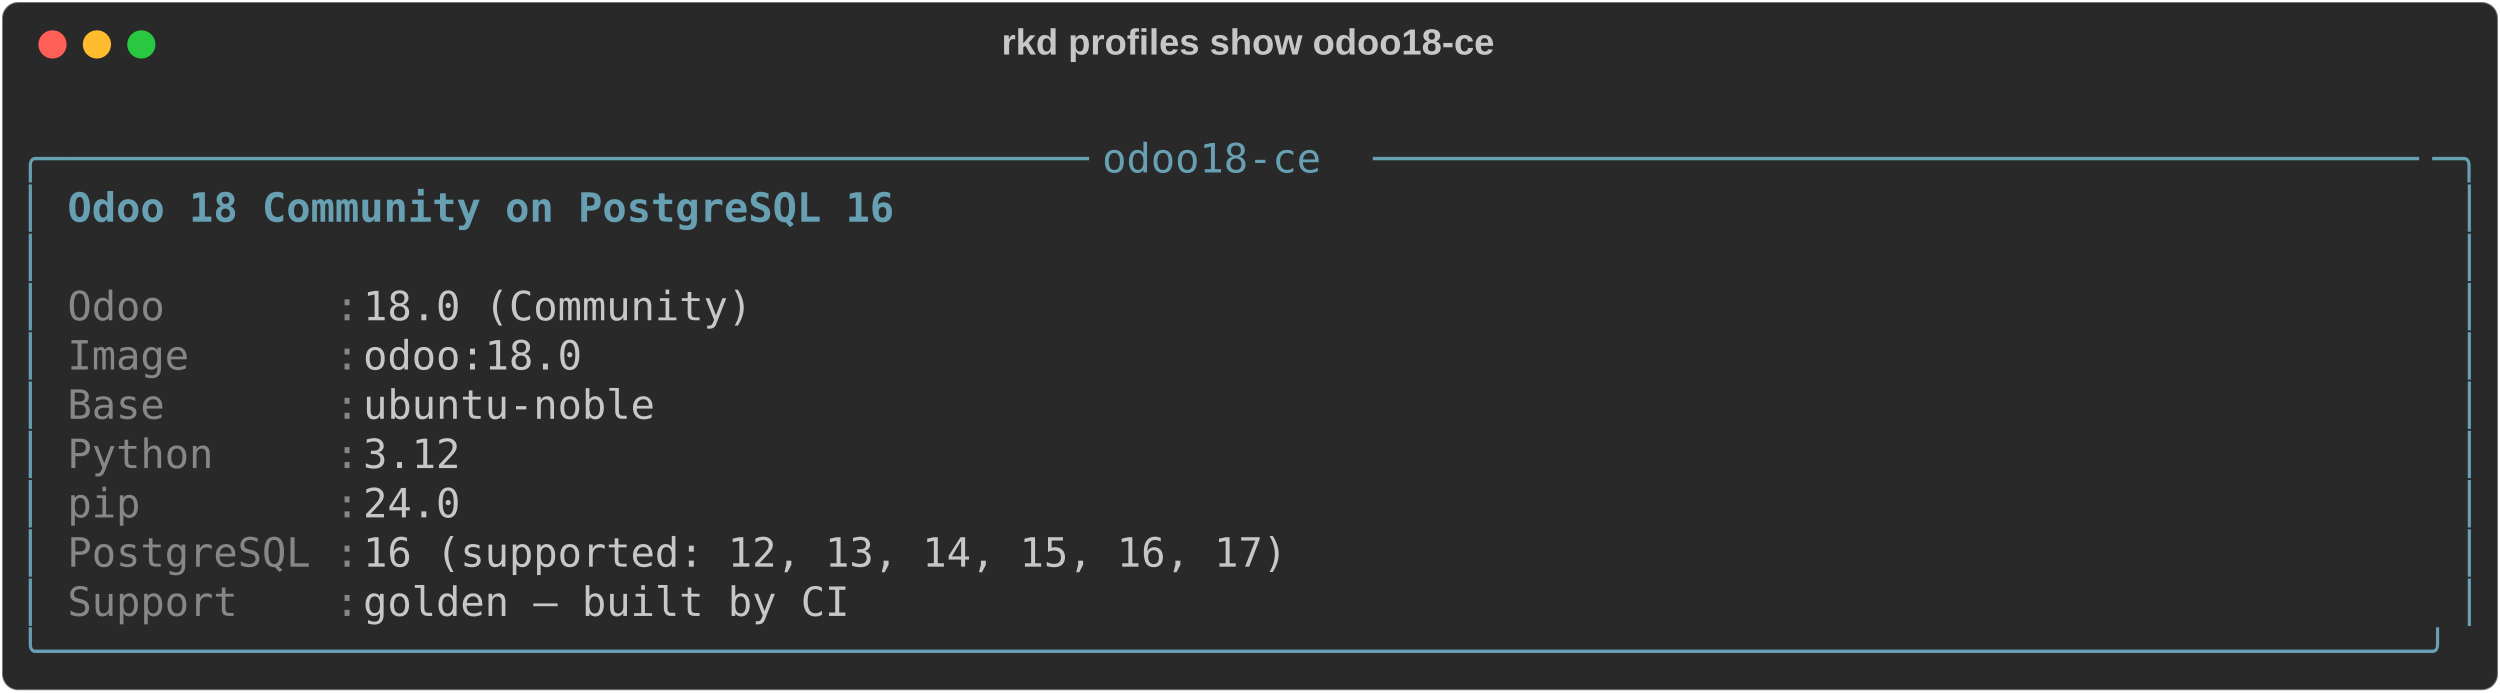
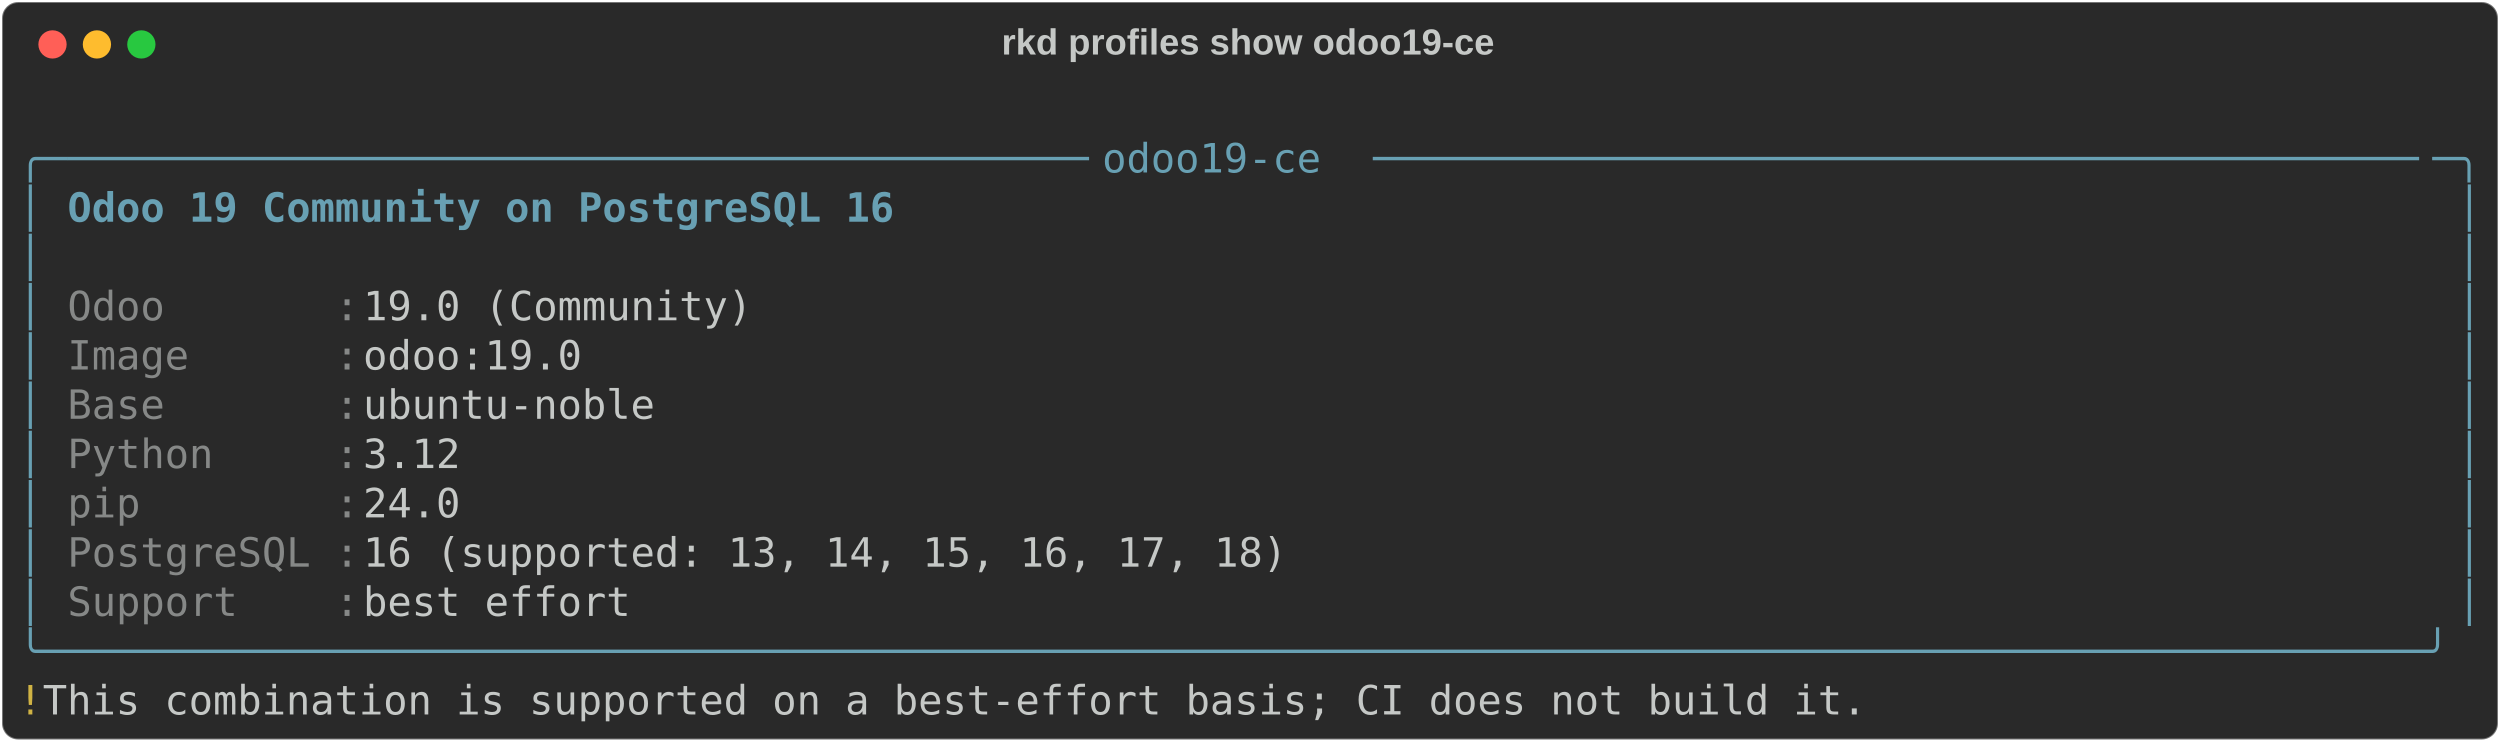
- <svg xmlns="http://www.w3.org/2000/svg" class="rich-terminal" viewBox="0 0 1238 342.8">
+ <svg xmlns="http://www.w3.org/2000/svg" class="rich-terminal" viewBox="0 0 1238 367.2">
  <style>

    @font-face {
        font-family: "Fira Code";
        src: local("FiraCode-Regular"),
                url("https://cdnjs.cloudflare.com/ajax/libs/firacode/6.2.0/woff2/FiraCode-Regular.woff2") format("woff2"),
                url("https://cdnjs.cloudflare.com/ajax/libs/firacode/6.2.0/woff/FiraCode-Regular.woff") format("woff");
        font-style: normal;
        font-weight: 400;
    }
    @font-face {
        font-family: "Fira Code";
        src: local("FiraCode-Bold"),
                url("https://cdnjs.cloudflare.com/ajax/libs/firacode/6.2.0/woff2/FiraCode-Bold.woff2") format("woff2"),
                url("https://cdnjs.cloudflare.com/ajax/libs/firacode/6.2.0/woff/FiraCode-Bold.woff") format("woff");
        font-style: bold;
        font-weight: 700;
    }

-     .terminal-400843077-matrix {
+     .terminal-2722601813-matrix {
        font-family: Fira Code, monospace;
        font-size: 20px;
        line-height: 24.4px;
        font-variant-east-asian: full-width;
    }

-     .terminal-400843077-title {
+     .terminal-2722601813-title {
        font-size: 18px;
        font-weight: bold;
        font-family: arial;
    }

-     .terminal-400843077-r1 { fill: #c5c8c6 }
- .terminal-400843077-r2 { fill: #68a0b3 }
- .terminal-400843077-r3 { fill: #68a0b3;font-weight: bold }
- .terminal-400843077-r4 { fill: #868887 }
+     .terminal-2722601813-r1 { fill: #c5c8c6 }
+ .terminal-2722601813-r2 { fill: #68a0b3 }
+ .terminal-2722601813-r3 { fill: #68a0b3;font-weight: bold }
+ .terminal-2722601813-r4 { fill: #868887 }
+ .terminal-2722601813-r5 { fill: #d0b344 }
    </style>
  <defs>
-     <clipPath id="terminal-400843077-clip-terminal">
-       <rect x="0" y="0" width="1219.0" height="291.8" />
+     <clipPath id="terminal-2722601813-clip-terminal">
+       <rect x="0" y="0" width="1219.0" height="316.2" />
    </clipPath>
-     <clipPath id="terminal-400843077-line-0">
+     <clipPath id="terminal-2722601813-line-0">
      <rect x="0" y="1.5" width="1220" height="24.65" />
    </clipPath>
-     <clipPath id="terminal-400843077-line-1">
+     <clipPath id="terminal-2722601813-line-1">
      <rect x="0" y="25.9" width="1220" height="24.65" />
    </clipPath>
-     <clipPath id="terminal-400843077-line-2">
+     <clipPath id="terminal-2722601813-line-2">
      <rect x="0" y="50.3" width="1220" height="24.65" />
    </clipPath>
-     <clipPath id="terminal-400843077-line-3">
+     <clipPath id="terminal-2722601813-line-3">
      <rect x="0" y="74.7" width="1220" height="24.65" />
    </clipPath>
-     <clipPath id="terminal-400843077-line-4">
+     <clipPath id="terminal-2722601813-line-4">
      <rect x="0" y="99.1" width="1220" height="24.65" />
    </clipPath>
-     <clipPath id="terminal-400843077-line-5">
+     <clipPath id="terminal-2722601813-line-5">
      <rect x="0" y="123.5" width="1220" height="24.65" />
    </clipPath>
-     <clipPath id="terminal-400843077-line-6">
+     <clipPath id="terminal-2722601813-line-6">
      <rect x="0" y="147.9" width="1220" height="24.65" />
    </clipPath>
-     <clipPath id="terminal-400843077-line-7">
+     <clipPath id="terminal-2722601813-line-7">
      <rect x="0" y="172.3" width="1220" height="24.65" />
    </clipPath>
-     <clipPath id="terminal-400843077-line-8">
+     <clipPath id="terminal-2722601813-line-8">
      <rect x="0" y="196.7" width="1220" height="24.65" />
    </clipPath>
-     <clipPath id="terminal-400843077-line-9">
+     <clipPath id="terminal-2722601813-line-9">
      <rect x="0" y="221.1" width="1220" height="24.65" />
    </clipPath>
-     <clipPath id="terminal-400843077-line-10">
+     <clipPath id="terminal-2722601813-line-10">
      <rect x="0" y="245.5" width="1220" height="24.65" />
    </clipPath>
+     <clipPath id="terminal-2722601813-line-11">
+       <rect x="0" y="269.9" width="1220" height="24.65" />
+     </clipPath>
  </defs>
-   <rect fill="#292929" stroke="rgba(255,255,255,0.35)" stroke-width="1" x="1" y="1" width="1236" height="340.8" rx="8" />
-   <text class="terminal-400843077-title" fill="#c5c8c6" text-anchor="middle" x="618" y="27">rkd profiles show odoo18-ce</text>
+   <rect fill="#292929" stroke="rgba(255,255,255,0.35)" stroke-width="1" x="1" y="1" width="1236" height="365.2" rx="8" />
+   <text class="terminal-2722601813-title" fill="#c5c8c6" text-anchor="middle" x="618" y="27">rkd profiles show odoo19-ce</text>
  <g transform="translate(26,22)">
    <circle cx="0" cy="0" r="7" fill="#ff5f57" />
    <circle cx="22" cy="0" r="7" fill="#febc2e" />
    <circle cx="44" cy="0" r="7" fill="#28c840" />
  </g>
-   <g transform="translate(9, 41)" clip-path="url(#terminal-400843077-clip-terminal)">
-     <g class="terminal-400843077-matrix">
-       <text class="terminal-400843077-r1" x="1220" y="20" textLength="12.2" clip-path="url(#terminal-400843077-line-0)">
+   <g transform="translate(9, 41)" clip-path="url(#terminal-2722601813-clip-terminal)">
+     <g class="terminal-2722601813-matrix">
+       <text class="terminal-2722601813-r1" x="1220" y="20" textLength="12.2" clip-path="url(#terminal-2722601813-line-0)">
</text>
-       <text class="terminal-400843077-r2" x="0" y="44.4" textLength="24.4" clip-path="url(#terminal-400843077-line-1)">╭─</text>
-       <text class="terminal-400843077-r2" x="24.4" y="44.4" textLength="512.4" clip-path="url(#terminal-400843077-line-1)">──────────────────────────────────────────</text>
-       <text class="terminal-400843077-r2" x="536.8" y="44.4" textLength="134.2" clip-path="url(#terminal-400843077-line-1)"> odoo18-ce </text>
-       <text class="terminal-400843077-r2" x="671" y="44.4" textLength="524.6" clip-path="url(#terminal-400843077-line-1)">───────────────────────────────────────────</text>
-       <text class="terminal-400843077-r2" x="1195.6" y="44.4" textLength="24.4" clip-path="url(#terminal-400843077-line-1)">─╮</text>
-       <text class="terminal-400843077-r1" x="1220" y="44.4" textLength="12.2" clip-path="url(#terminal-400843077-line-1)">
+       <text class="terminal-2722601813-r2" x="0" y="44.4" textLength="24.4" clip-path="url(#terminal-2722601813-line-1)">╭─</text>
+       <text class="terminal-2722601813-r2" x="24.4" y="44.4" textLength="512.4" clip-path="url(#terminal-2722601813-line-1)">──────────────────────────────────────────</text>
+       <text class="terminal-2722601813-r2" x="536.8" y="44.4" textLength="134.2" clip-path="url(#terminal-2722601813-line-1)"> odoo19-ce </text>
+       <text class="terminal-2722601813-r2" x="671" y="44.4" textLength="524.6" clip-path="url(#terminal-2722601813-line-1)">───────────────────────────────────────────</text>
+       <text class="terminal-2722601813-r2" x="1195.6" y="44.4" textLength="24.4" clip-path="url(#terminal-2722601813-line-1)">─╮</text>
+       <text class="terminal-2722601813-r1" x="1220" y="44.4" textLength="12.2" clip-path="url(#terminal-2722601813-line-1)">
</text>
-       <text class="terminal-400843077-r2" x="0" y="68.8" textLength="12.2" clip-path="url(#terminal-400843077-line-2)">│</text>
-       <text class="terminal-400843077-r3" x="24.4" y="68.8" textLength="414.8" clip-path="url(#terminal-400843077-line-2)">Odoo 18 Community on PostgreSQL 16</text>
-       <text class="terminal-400843077-r2" x="1207.8" y="68.8" textLength="12.2" clip-path="url(#terminal-400843077-line-2)">│</text>
-       <text class="terminal-400843077-r1" x="1220" y="68.8" textLength="12.2" clip-path="url(#terminal-400843077-line-2)">
+       <text class="terminal-2722601813-r2" x="0" y="68.8" textLength="12.2" clip-path="url(#terminal-2722601813-line-2)">│</text>
+       <text class="terminal-2722601813-r3" x="24.4" y="68.8" textLength="414.8" clip-path="url(#terminal-2722601813-line-2)">Odoo 19 Community on PostgreSQL 16</text>
+       <text class="terminal-2722601813-r2" x="1207.8" y="68.8" textLength="12.2" clip-path="url(#terminal-2722601813-line-2)">│</text>
+       <text class="terminal-2722601813-r1" x="1220" y="68.8" textLength="12.2" clip-path="url(#terminal-2722601813-line-2)">
</text>
-       <text class="terminal-400843077-r2" x="0" y="93.2" textLength="12.2" clip-path="url(#terminal-400843077-line-3)">│</text>
-       <text class="terminal-400843077-r2" x="1207.8" y="93.2" textLength="12.2" clip-path="url(#terminal-400843077-line-3)">│</text>
-       <text class="terminal-400843077-r1" x="1220" y="93.2" textLength="12.2" clip-path="url(#terminal-400843077-line-3)">
+       <text class="terminal-2722601813-r2" x="0" y="93.2" textLength="12.2" clip-path="url(#terminal-2722601813-line-3)">│</text>
+       <text class="terminal-2722601813-r2" x="1207.8" y="93.2" textLength="12.2" clip-path="url(#terminal-2722601813-line-3)">│</text>
+       <text class="terminal-2722601813-r1" x="1220" y="93.2" textLength="12.2" clip-path="url(#terminal-2722601813-line-3)">
</text>
-       <text class="terminal-400843077-r2" x="0" y="117.6" textLength="12.2" clip-path="url(#terminal-400843077-line-4)">│</text>
-       <text class="terminal-400843077-r4" x="24.4" y="117.6" textLength="146.4" clip-path="url(#terminal-400843077-line-4)">Odoo       :</text>
-       <text class="terminal-400843077-r1" x="170.8" y="117.6" textLength="1037" clip-path="url(#terminal-400843077-line-4)"> 18.0 (Community)                                                                    </text>
-       <text class="terminal-400843077-r2" x="1207.8" y="117.6" textLength="12.2" clip-path="url(#terminal-400843077-line-4)">│</text>
-       <text class="terminal-400843077-r1" x="1220" y="117.6" textLength="12.2" clip-path="url(#terminal-400843077-line-4)">
+       <text class="terminal-2722601813-r2" x="0" y="117.6" textLength="12.2" clip-path="url(#terminal-2722601813-line-4)">│</text>
+       <text class="terminal-2722601813-r4" x="24.4" y="117.6" textLength="146.4" clip-path="url(#terminal-2722601813-line-4)">Odoo       :</text>
+       <text class="terminal-2722601813-r1" x="170.8" y="117.6" textLength="1037" clip-path="url(#terminal-2722601813-line-4)"> 19.0 (Community)                                                                    </text>
+       <text class="terminal-2722601813-r2" x="1207.8" y="117.6" textLength="12.2" clip-path="url(#terminal-2722601813-line-4)">│</text>
+       <text class="terminal-2722601813-r1" x="1220" y="117.6" textLength="12.2" clip-path="url(#terminal-2722601813-line-4)">
</text>
-       <text class="terminal-400843077-r2" x="0" y="142" textLength="12.2" clip-path="url(#terminal-400843077-line-5)">│</text>
-       <text class="terminal-400843077-r4" x="24.4" y="142" textLength="146.4" clip-path="url(#terminal-400843077-line-5)">Image      :</text>
-       <text class="terminal-400843077-r1" x="170.8" y="142" textLength="1037" clip-path="url(#terminal-400843077-line-5)"> odoo:18.0                                                                           </text>
-       <text class="terminal-400843077-r2" x="1207.8" y="142" textLength="12.2" clip-path="url(#terminal-400843077-line-5)">│</text>
-       <text class="terminal-400843077-r1" x="1220" y="142" textLength="12.2" clip-path="url(#terminal-400843077-line-5)">
+       <text class="terminal-2722601813-r2" x="0" y="142" textLength="12.2" clip-path="url(#terminal-2722601813-line-5)">│</text>
+       <text class="terminal-2722601813-r4" x="24.4" y="142" textLength="146.4" clip-path="url(#terminal-2722601813-line-5)">Image      :</text>
+       <text class="terminal-2722601813-r1" x="170.8" y="142" textLength="1037" clip-path="url(#terminal-2722601813-line-5)"> odoo:19.0                                                                           </text>
+       <text class="terminal-2722601813-r2" x="1207.8" y="142" textLength="12.2" clip-path="url(#terminal-2722601813-line-5)">│</text>
+       <text class="terminal-2722601813-r1" x="1220" y="142" textLength="12.2" clip-path="url(#terminal-2722601813-line-5)">
</text>
-       <text class="terminal-400843077-r2" x="0" y="166.4" textLength="12.2" clip-path="url(#terminal-400843077-line-6)">│</text>
-       <text class="terminal-400843077-r4" x="24.4" y="166.4" textLength="146.4" clip-path="url(#terminal-400843077-line-6)">Base       :</text>
-       <text class="terminal-400843077-r1" x="170.8" y="166.4" textLength="1037" clip-path="url(#terminal-400843077-line-6)"> ubuntu-noble                                                                        </text>
-       <text class="terminal-400843077-r2" x="1207.8" y="166.4" textLength="12.2" clip-path="url(#terminal-400843077-line-6)">│</text>
-       <text class="terminal-400843077-r1" x="1220" y="166.4" textLength="12.2" clip-path="url(#terminal-400843077-line-6)">
+       <text class="terminal-2722601813-r2" x="0" y="166.4" textLength="12.2" clip-path="url(#terminal-2722601813-line-6)">│</text>
+       <text class="terminal-2722601813-r4" x="24.4" y="166.4" textLength="146.4" clip-path="url(#terminal-2722601813-line-6)">Base       :</text>
+       <text class="terminal-2722601813-r1" x="170.8" y="166.4" textLength="1037" clip-path="url(#terminal-2722601813-line-6)"> ubuntu-noble                                                                        </text>
+       <text class="terminal-2722601813-r2" x="1207.8" y="166.4" textLength="12.2" clip-path="url(#terminal-2722601813-line-6)">│</text>
+       <text class="terminal-2722601813-r1" x="1220" y="166.4" textLength="12.2" clip-path="url(#terminal-2722601813-line-6)">
</text>
-       <text class="terminal-400843077-r2" x="0" y="190.8" textLength="12.2" clip-path="url(#terminal-400843077-line-7)">│</text>
-       <text class="terminal-400843077-r4" x="24.4" y="190.8" textLength="146.4" clip-path="url(#terminal-400843077-line-7)">Python     :</text>
-       <text class="terminal-400843077-r1" x="170.8" y="190.8" textLength="1037" clip-path="url(#terminal-400843077-line-7)"> 3.12                                                                                </text>
-       <text class="terminal-400843077-r2" x="1207.8" y="190.8" textLength="12.2" clip-path="url(#terminal-400843077-line-7)">│</text>
-       <text class="terminal-400843077-r1" x="1220" y="190.8" textLength="12.2" clip-path="url(#terminal-400843077-line-7)">
+       <text class="terminal-2722601813-r2" x="0" y="190.8" textLength="12.2" clip-path="url(#terminal-2722601813-line-7)">│</text>
+       <text class="terminal-2722601813-r4" x="24.4" y="190.8" textLength="146.4" clip-path="url(#terminal-2722601813-line-7)">Python     :</text>
+       <text class="terminal-2722601813-r1" x="170.8" y="190.8" textLength="1037" clip-path="url(#terminal-2722601813-line-7)"> 3.12                                                                                </text>
+       <text class="terminal-2722601813-r2" x="1207.8" y="190.8" textLength="12.2" clip-path="url(#terminal-2722601813-line-7)">│</text>
+       <text class="terminal-2722601813-r1" x="1220" y="190.8" textLength="12.2" clip-path="url(#terminal-2722601813-line-7)">
</text>
-       <text class="terminal-400843077-r2" x="0" y="215.2" textLength="12.2" clip-path="url(#terminal-400843077-line-8)">│</text>
-       <text class="terminal-400843077-r4" x="24.4" y="215.2" textLength="146.4" clip-path="url(#terminal-400843077-line-8)">pip        :</text>
-       <text class="terminal-400843077-r1" x="170.8" y="215.2" textLength="1037" clip-path="url(#terminal-400843077-line-8)"> 24.0                                                                                </text>
-       <text class="terminal-400843077-r2" x="1207.8" y="215.2" textLength="12.2" clip-path="url(#terminal-400843077-line-8)">│</text>
-       <text class="terminal-400843077-r1" x="1220" y="215.2" textLength="12.2" clip-path="url(#terminal-400843077-line-8)">
+       <text class="terminal-2722601813-r2" x="0" y="215.2" textLength="12.2" clip-path="url(#terminal-2722601813-line-8)">│</text>
+       <text class="terminal-2722601813-r4" x="24.4" y="215.2" textLength="146.4" clip-path="url(#terminal-2722601813-line-8)">pip        :</text>
+       <text class="terminal-2722601813-r1" x="170.8" y="215.2" textLength="1037" clip-path="url(#terminal-2722601813-line-8)"> 24.0                                                                                </text>
+       <text class="terminal-2722601813-r2" x="1207.8" y="215.2" textLength="12.2" clip-path="url(#terminal-2722601813-line-8)">│</text>
+       <text class="terminal-2722601813-r1" x="1220" y="215.2" textLength="12.2" clip-path="url(#terminal-2722601813-line-8)">
</text>
-       <text class="terminal-400843077-r2" x="0" y="239.6" textLength="12.2" clip-path="url(#terminal-400843077-line-9)">│</text>
-       <text class="terminal-400843077-r4" x="24.4" y="239.6" textLength="146.4" clip-path="url(#terminal-400843077-line-9)">PostgreSQL :</text>
-       <text class="terminal-400843077-r1" x="170.8" y="239.6" textLength="1037" clip-path="url(#terminal-400843077-line-9)"> 16 (supported: 12, 13, 14, 15, 16, 17)                                              </text>
-       <text class="terminal-400843077-r2" x="1207.8" y="239.6" textLength="12.2" clip-path="url(#terminal-400843077-line-9)">│</text>
-       <text class="terminal-400843077-r1" x="1220" y="239.6" textLength="12.2" clip-path="url(#terminal-400843077-line-9)">
+       <text class="terminal-2722601813-r2" x="0" y="239.6" textLength="12.2" clip-path="url(#terminal-2722601813-line-9)">│</text>
+       <text class="terminal-2722601813-r4" x="24.4" y="239.6" textLength="146.4" clip-path="url(#terminal-2722601813-line-9)">PostgreSQL :</text>
+       <text class="terminal-2722601813-r1" x="170.8" y="239.6" textLength="1037" clip-path="url(#terminal-2722601813-line-9)"> 16 (supported: 13, 14, 15, 16, 17, 18)                                              </text>
+       <text class="terminal-2722601813-r2" x="1207.8" y="239.6" textLength="12.2" clip-path="url(#terminal-2722601813-line-9)">│</text>
+       <text class="terminal-2722601813-r1" x="1220" y="239.6" textLength="12.2" clip-path="url(#terminal-2722601813-line-9)">
</text>
-       <text class="terminal-400843077-r2" x="0" y="264" textLength="12.2" clip-path="url(#terminal-400843077-line-10)">│</text>
-       <text class="terminal-400843077-r4" x="24.4" y="264" textLength="146.4" clip-path="url(#terminal-400843077-line-10)">Support    :</text>
-       <text class="terminal-400843077-r1" x="170.8" y="264" textLength="1037" clip-path="url(#terminal-400843077-line-10)"> golden — built by CI                                                                </text>
-       <text class="terminal-400843077-r2" x="1207.8" y="264" textLength="12.2" clip-path="url(#terminal-400843077-line-10)">│</text>
-       <text class="terminal-400843077-r1" x="1220" y="264" textLength="12.2" clip-path="url(#terminal-400843077-line-10)">
+       <text class="terminal-2722601813-r2" x="0" y="264" textLength="12.2" clip-path="url(#terminal-2722601813-line-10)">│</text>
+       <text class="terminal-2722601813-r4" x="24.4" y="264" textLength="146.4" clip-path="url(#terminal-2722601813-line-10)">Support    :</text>
+       <text class="terminal-2722601813-r1" x="170.8" y="264" textLength="1037" clip-path="url(#terminal-2722601813-line-10)"> best effort                                                                         </text>
+       <text class="terminal-2722601813-r2" x="1207.8" y="264" textLength="12.2" clip-path="url(#terminal-2722601813-line-10)">│</text>
+       <text class="terminal-2722601813-r1" x="1220" y="264" textLength="12.2" clip-path="url(#terminal-2722601813-line-10)">
</text>
-       <text class="terminal-400843077-r2" x="0" y="288.4" textLength="1220" clip-path="url(#terminal-400843077-line-11)">╰──────────────────────────────────────────────────────────────────────────────────────────────────╯</text>
-       <text class="terminal-400843077-r1" x="1220" y="288.4" textLength="12.2" clip-path="url(#terminal-400843077-line-11)">
+       <text class="terminal-2722601813-r2" x="0" y="288.4" textLength="1220" clip-path="url(#terminal-2722601813-line-11)">╰──────────────────────────────────────────────────────────────────────────────────────────────────╯</text>
+       <text class="terminal-2722601813-r1" x="1220" y="288.4" textLength="12.2" clip-path="url(#terminal-2722601813-line-11)">
+ </text>
+       <text class="terminal-2722601813-r5" x="0" y="312.8" textLength="12.2" clip-path="url(#terminal-2722601813-line-12)">!</text>
+       <text class="terminal-2722601813-r1" x="12.2" y="312.8" textLength="927.2" clip-path="url(#terminal-2722601813-line-12)"> This combination is supported on a best-effort basis; CI does not build it.</text>
+       <text class="terminal-2722601813-r1" x="1220" y="312.8" textLength="12.2" clip-path="url(#terminal-2722601813-line-12)">
</text>
    </g>
  </g>
</svg>
